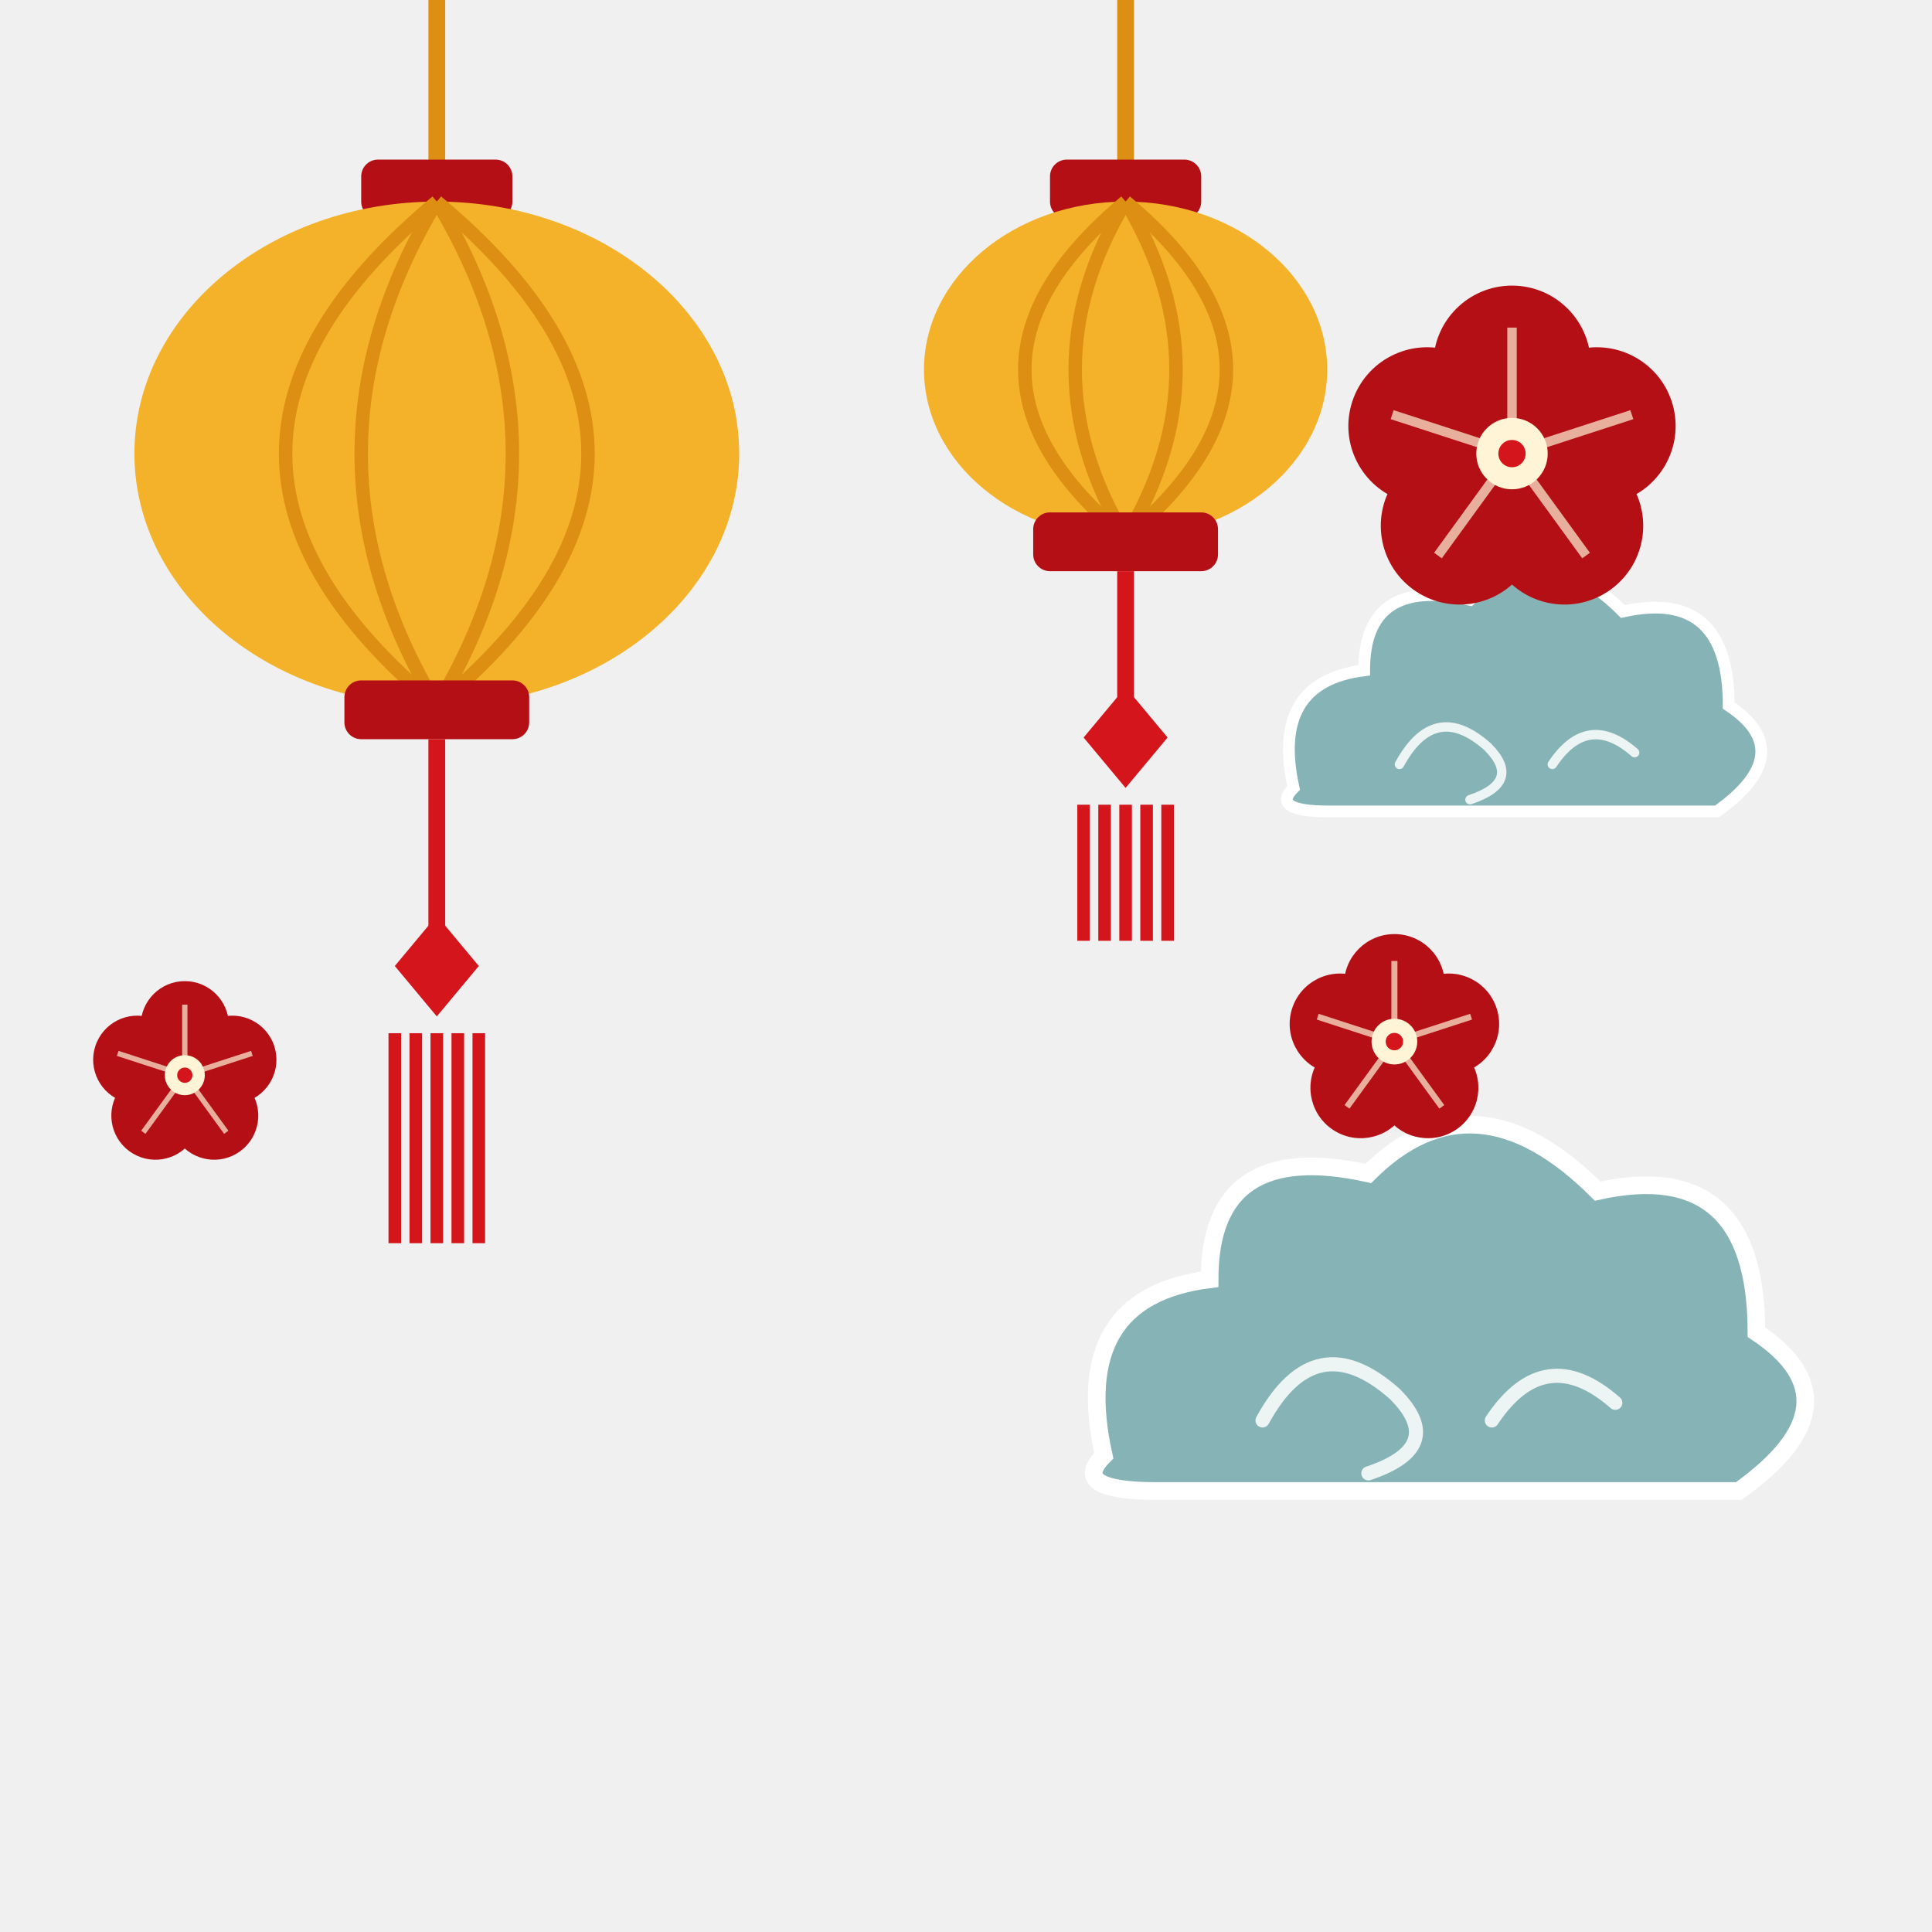
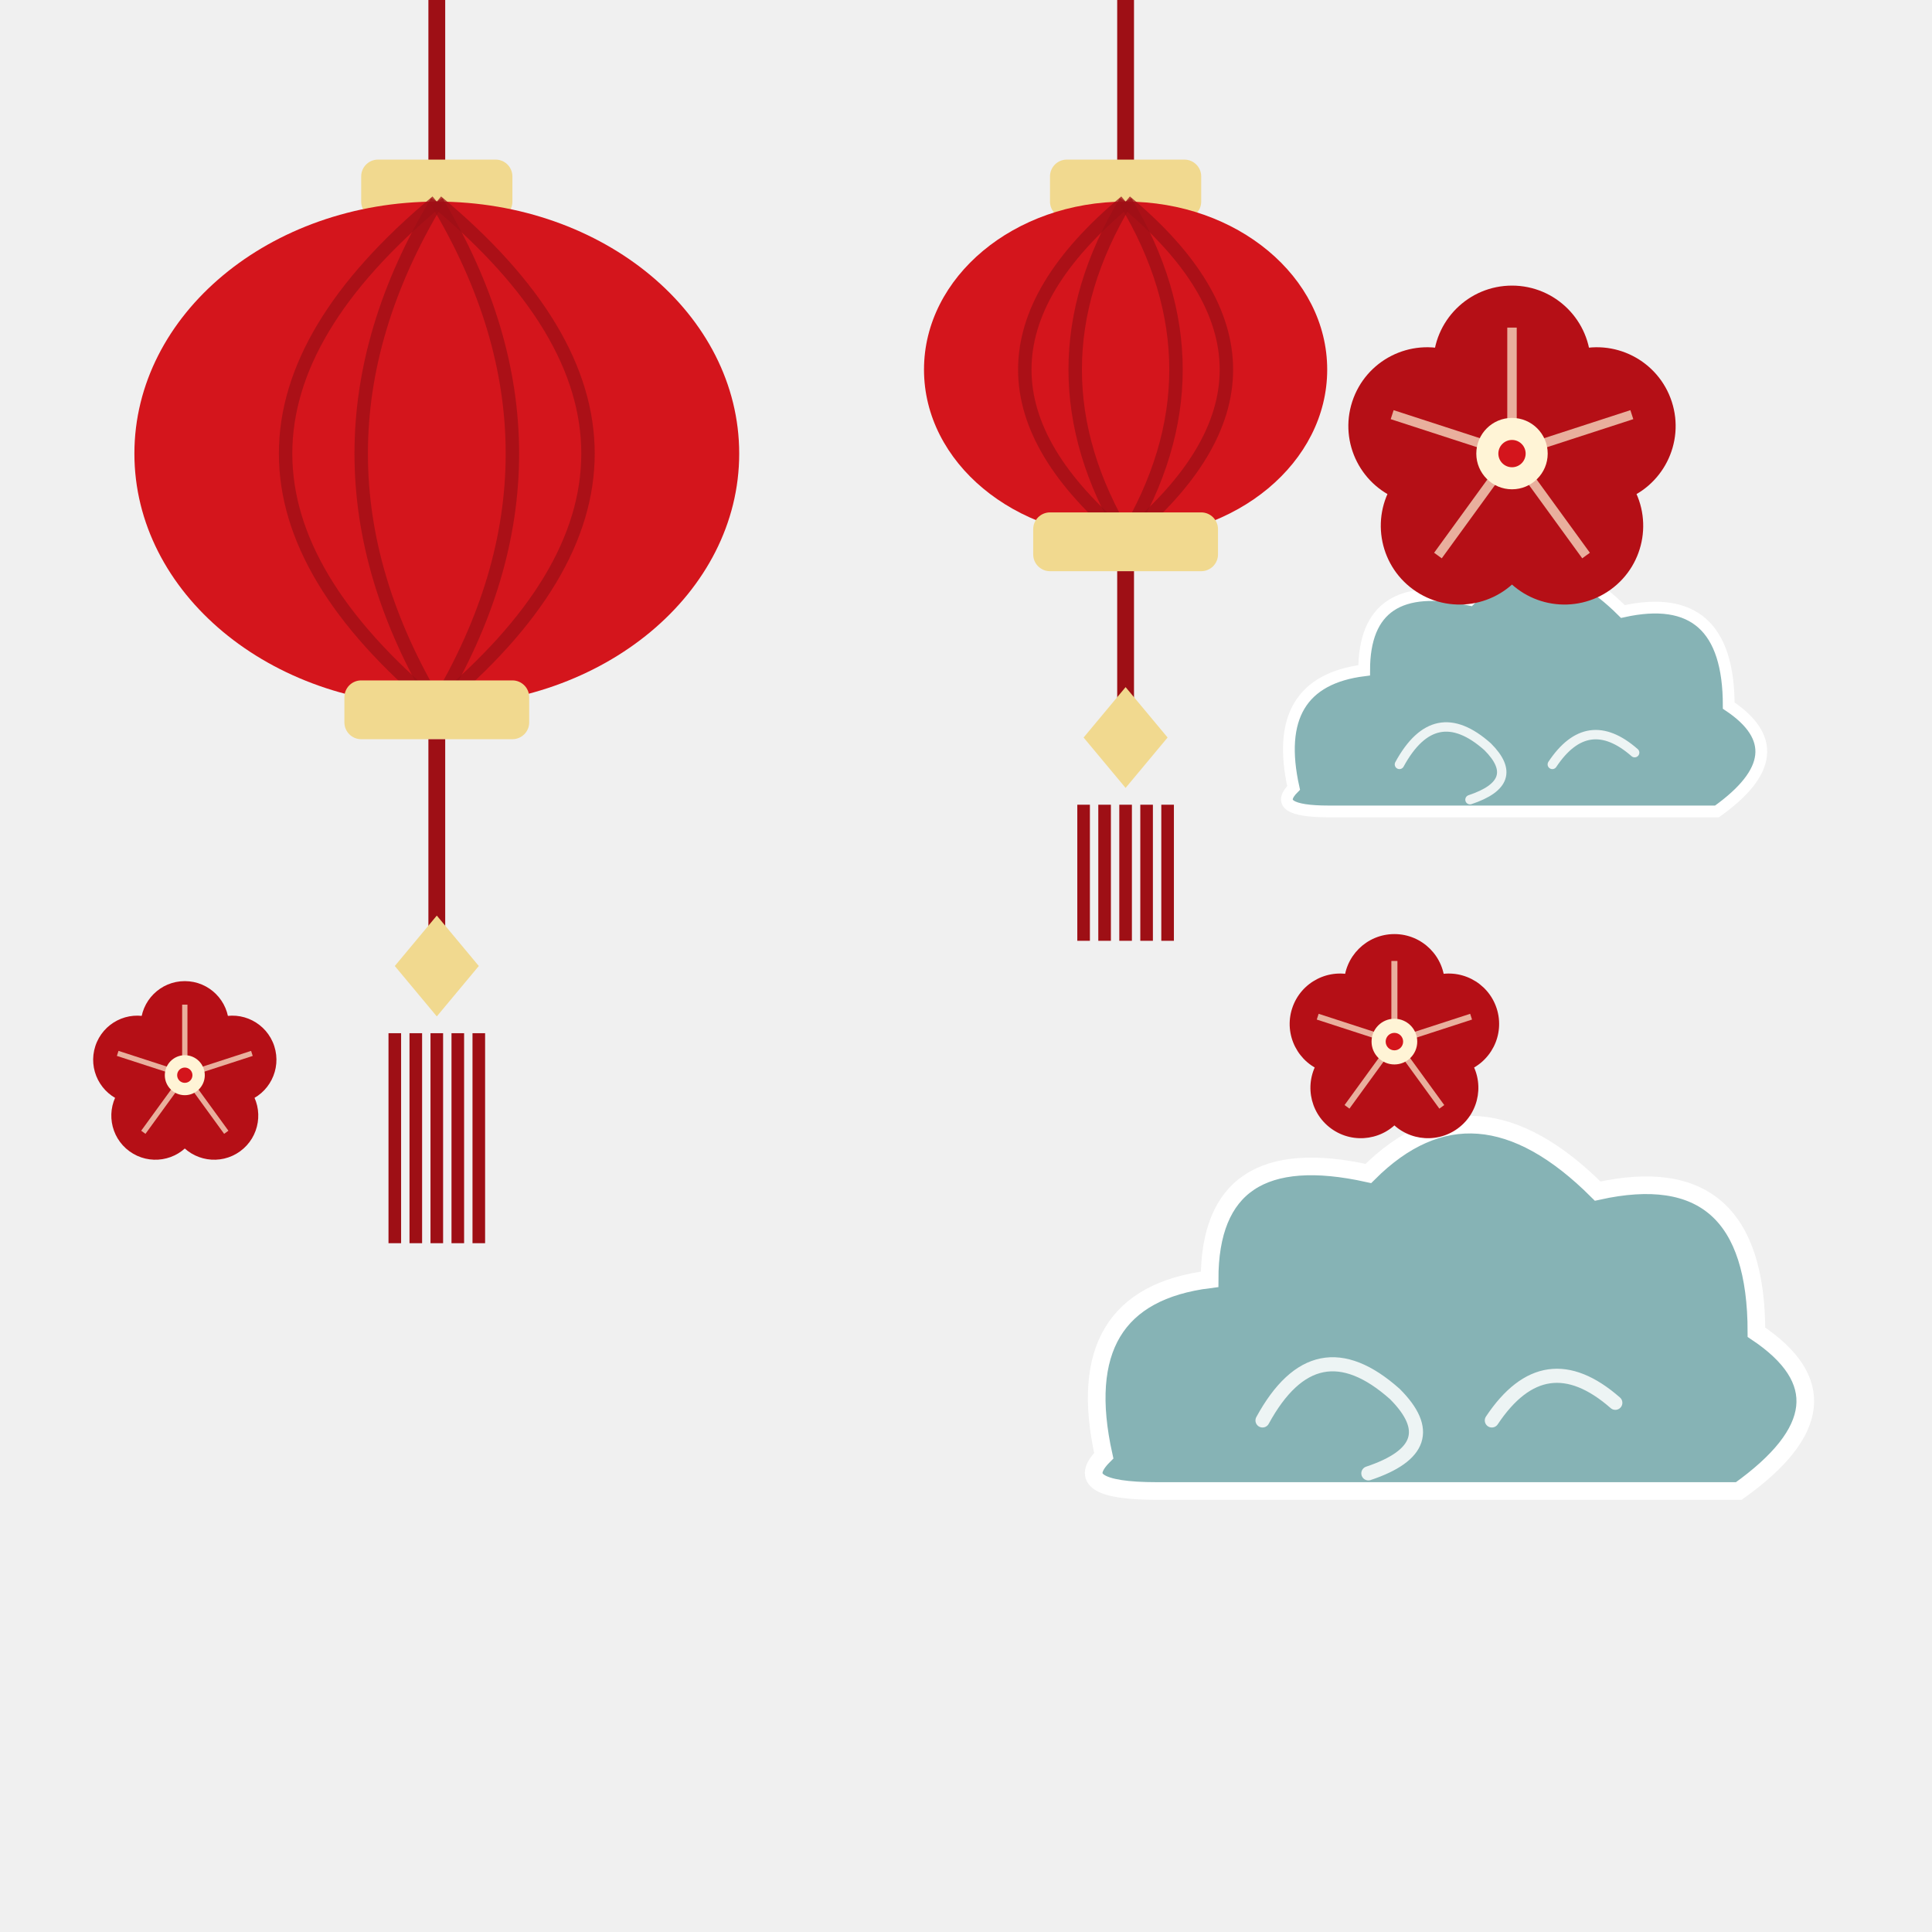
<svg xmlns="http://www.w3.org/2000/svg" viewBox="0 0 230 230">
  <defs>
    <g id="bl">
      <g fill="#b50f16">
        <circle cx="0" cy="-8.5" r="7.5" transform="rotate(0)" />
        <circle cx="0" cy="-8.5" r="7.5" transform="rotate(72)" />
        <circle cx="0" cy="-8.5" r="7.5" transform="rotate(144)" />
        <circle cx="0" cy="-8.5" r="7.5" transform="rotate(216)" />
        <circle cx="0" cy="-8.5" r="7.5" transform="rotate(288)" />
      </g>
      <g fill="none" stroke="#fff4d6" stroke-width=".9" opacity=".7">
        <path d="M0 -3 V-12" transform="rotate(0)" />
        <path d="M0 -3 V-12" transform="rotate(72)" />
        <path d="M0 -3 V-12" transform="rotate(144)" />
        <path d="M0 -3 V-12" transform="rotate(216)" />
        <path d="M0 -3 V-12" transform="rotate(288)" />
      </g>
      <circle r="3.4" fill="#fff4d6" />
      <circle r="1.3" fill="#d4151c" />
    </g>
    <g id="cl">
      <path d="M0 34 Q-4 16 12 14 Q12 -2 30 2 Q42 -10 56 4 Q74 0 74 20 Q86 28 72 38 H6 Q-4 38 0 34Z" fill="#86b3b5" stroke="#fff" stroke-width="2" />
      <path d="M18 30 q6 -11 15 -3 q6 6 -3 9 M44 30 q6 -9 14 -2" fill="none" stroke="#fff" stroke-width="1.6" stroke-linecap="round" opacity=".85" />
    </g>
  </defs>
  <use href="#cl" x="108" y="112" transform="translate(18 20) scale(1.05)" />
  <use href="#cl" x="136" y="60" transform="scale(.7) translate(84 40)" />
-   <line x1="52" y1="0" x2="52" y2="24" stroke="#dc8f12" stroke-width="2" />
-   <rect x="43" y="19" width="18" height="7" rx="2" fill="#b50f16" />
-   <ellipse cx="52" cy="54" rx="36" ry="30" fill="#f4b12a" />
-   <path d="M52 24 Q16.0 54 52 84" fill="none" stroke="#dc8f12" stroke-width="1.6" />
-   <path d="M52 24 Q34.0 54 52 84" fill="none" stroke="#dc8f12" stroke-width="1.6" />
-   <path d="M52 24 Q70.0 54 52 84" fill="none" stroke="#dc8f12" stroke-width="1.6" />
-   <path d="M52 24 Q88.0 54 52 84" fill="none" stroke="#dc8f12" stroke-width="1.6" />
-   <rect x="41" y="81" width="22" height="7" rx="2" fill="#b50f16" />
-   <line x1="52" y1="88" x2="52" y2="115.0" stroke="#d4151c" stroke-width="2" />
-   <path d="M52 109.0 l5 6 l-5 6 l-5 -6z" fill="#d4151c" />
-   <g stroke="#d4151c" stroke-width="1.5">
+   <line x1="52" y1="0" x2="52" y2="24" stroke="#9e0f15" stroke-width="2" />
+   <rect x="43" y="19" width="18" height="7" rx="2" fill="#f1d98f" />
+   <ellipse cx="52" cy="54" rx="36" ry="30" fill="#d4151c" />
+   <path d="M52 24 Q16.0 54 52 84" fill="none" stroke="#9e0f15" stroke-width="1.6" opacity=".75" />
+   <path d="M52 24 Q34.0 54 52 84" fill="none" stroke="#9e0f15" stroke-width="1.6" opacity=".75" />
+   <path d="M52 24 Q70.0 54 52 84" fill="none" stroke="#9e0f15" stroke-width="1.6" opacity=".75" />
+   <path d="M52 24 Q88.0 54 52 84" fill="none" stroke="#9e0f15" stroke-width="1.6" opacity=".75" />
+   <rect x="41" y="81" width="22" height="7" rx="2" fill="#f1d98f" />
+   <line x1="52" y1="88" x2="52" y2="115.0" stroke="#9e0f15" stroke-width="2" />
+   <path d="M52 109.0 l5 6 l-5 6 l-5 -6z" fill="#f1d98f" />
+   <g stroke="#9e0f15" stroke-width="1.5">
    <line x1="47" y1="123.0" x2="47" y2="148" />
    <line x1="49.5" y1="123.0" x2="49.5" y2="148" />
    <line x1="52" y1="123.0" x2="52" y2="148" />
    <line x1="54.5" y1="123.0" x2="54.5" y2="148" />
    <line x1="57" y1="123.0" x2="57" y2="148" />
  </g>
-   <line x1="134" y1="0" x2="134" y2="24" stroke="#dc8f12" stroke-width="2" />
-   <rect x="125" y="19" width="18" height="7" rx="2" fill="#b50f16" />
-   <ellipse cx="134" cy="44" rx="24" ry="20" fill="#f4b12a" />
-   <path d="M134 24 Q110.0 44 134 64" fill="none" stroke="#dc8f12" stroke-width="1.6" />
-   <path d="M134 24 Q122.0 44 134 64" fill="none" stroke="#dc8f12" stroke-width="1.6" />
-   <path d="M134 24 Q146.0 44 134 64" fill="none" stroke="#dc8f12" stroke-width="1.6" />
-   <path d="M134 24 Q158.0 44 134 64" fill="none" stroke="#dc8f12" stroke-width="1.6" />
-   <rect x="123" y="61" width="22" height="7" rx="2" fill="#b50f16" />
-   <line x1="134" y1="68" x2="134" y2="87.8" stroke="#d4151c" stroke-width="2" />
-   <path d="M134 81.8 l5 6 l-5 6 l-5 -6z" fill="#d4151c" />
-   <g stroke="#d4151c" stroke-width="1.5">
+   <line x1="134" y1="0" x2="134" y2="24" stroke="#9e0f15" stroke-width="2" />
+   <rect x="125" y="19" width="18" height="7" rx="2" fill="#f1d98f" />
+   <ellipse cx="134" cy="44" rx="24" ry="20" fill="#d4151c" />
+   <path d="M134 24 Q110.0 44 134 64" fill="none" stroke="#9e0f15" stroke-width="1.6" opacity=".75" />
+   <path d="M134 24 Q122.0 44 134 64" fill="none" stroke="#9e0f15" stroke-width="1.6" opacity=".75" />
+   <path d="M134 24 Q146.0 44 134 64" fill="none" stroke="#9e0f15" stroke-width="1.6" opacity=".75" />
+   <path d="M134 24 Q158.0 44 134 64" fill="none" stroke="#9e0f15" stroke-width="1.6" opacity=".75" />
+   <rect x="123" y="61" width="22" height="7" rx="2" fill="#f1d98f" />
+   <line x1="134" y1="68" x2="134" y2="87.8" stroke="#9e0f15" stroke-width="2" />
+   <path d="M134 81.8 l5 6 l-5 6 l-5 -6z" fill="#f1d98f" />
+   <g stroke="#9e0f15" stroke-width="1.5">
    <line x1="129" y1="95.8" x2="129" y2="112" />
    <line x1="131.5" y1="95.8" x2="131.5" y2="112" />
    <line x1="134" y1="95.8" x2="134" y2="112" />
    <line x1="136.5" y1="95.8" x2="136.5" y2="112" />
    <line x1="139" y1="95.8" x2="139" y2="112" />
  </g>
  <use href="#bl" transform="translate(180 54) scale(1.25)" />
  <use href="#bl" transform="translate(166 124) scale(.8)" />
  <use href="#bl" transform="translate(22 128) scale(.7)" />
</svg>
